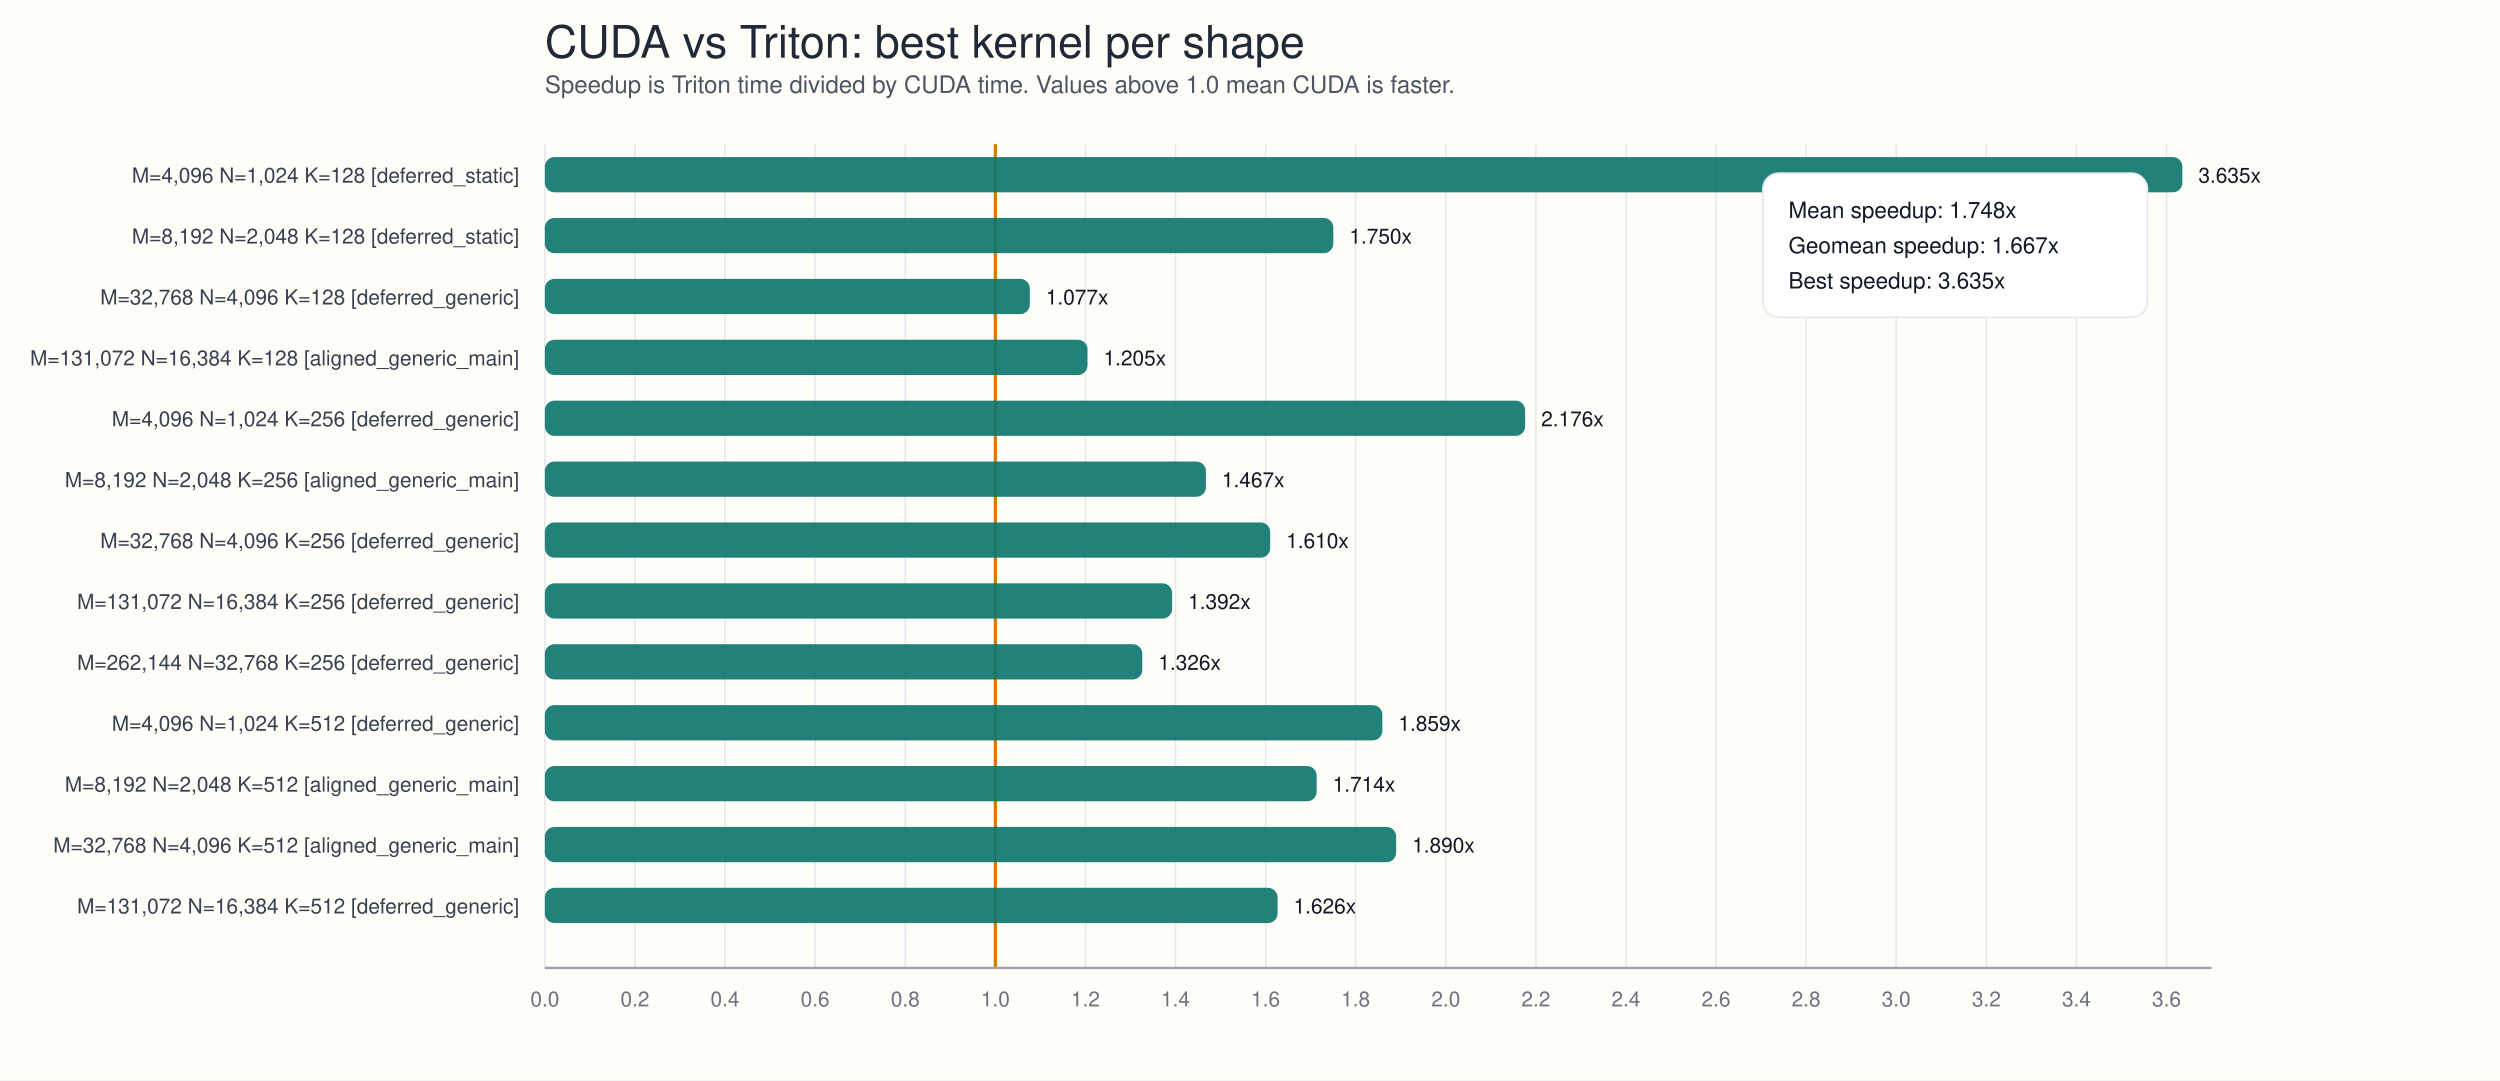
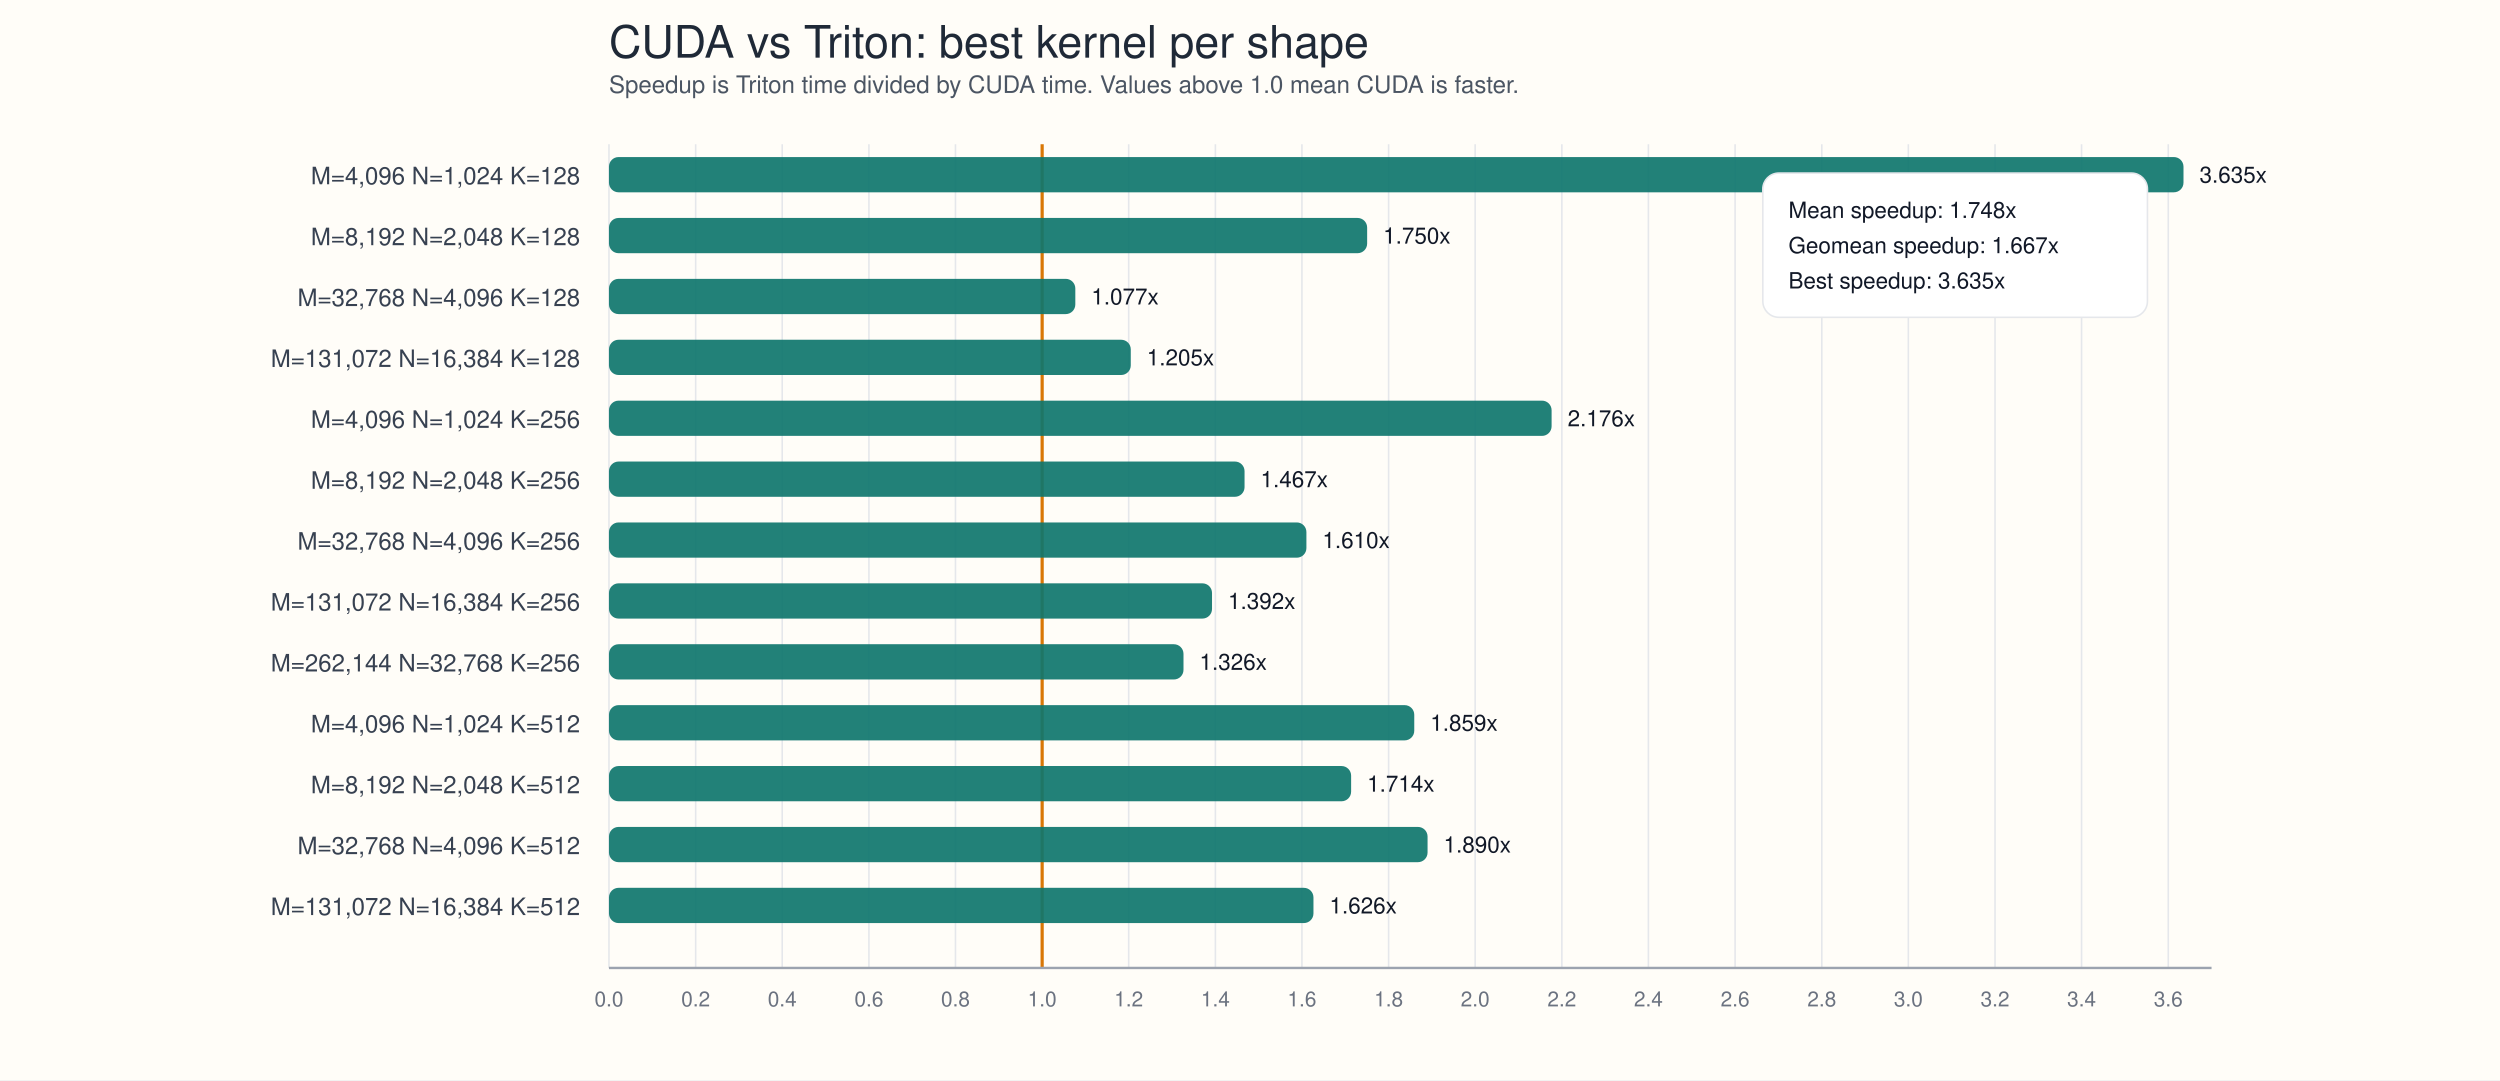
<svg xmlns="http://www.w3.org/2000/svg" width="1560" height="674" viewBox="0 0 1560 674">
  <rect width="100%" height="100%" fill="#fffdf8" />
-   <text x="340" y="36" font-size="28" font-family="Helvetica, Arial, sans-serif" fill="#1f2937">CUDA vs Triton: best kernel per shape</text>
-   <text x="340" y="58" font-size="15" font-family="Helvetica, Arial, sans-serif" fill="#4b5563">Speedup is Triton time divided by CUDA time. Values above 1.0 mean CUDA is faster.</text>
-   <line x1="340.0" y1="90" x2="340.0" y2="604" stroke="#e5e7eb" stroke-width="1" />
-   <text x="340.0" y="628" text-anchor="middle" font-size="13" font-family="Helvetica, Arial, sans-serif" fill="#6b7280">0.0</text>
-   <line x1="396.2" y1="90" x2="396.2" y2="604" stroke="#e5e7eb" stroke-width="1" />
-   <text x="396.2" y="628" text-anchor="middle" font-size="13" font-family="Helvetica, Arial, sans-serif" fill="#6b7280">0.2</text>
-   <line x1="452.4" y1="90" x2="452.4" y2="604" stroke="#e5e7eb" stroke-width="1" />
-   <text x="452.4" y="628" text-anchor="middle" font-size="13" font-family="Helvetica, Arial, sans-serif" fill="#6b7280">0.4</text>
-   <line x1="508.6" y1="90" x2="508.6" y2="604" stroke="#e5e7eb" stroke-width="1" />
-   <text x="508.6" y="628" text-anchor="middle" font-size="13" font-family="Helvetica, Arial, sans-serif" fill="#6b7280">0.6</text>
-   <line x1="564.9" y1="90" x2="564.9" y2="604" stroke="#e5e7eb" stroke-width="1" />
-   <text x="564.9" y="628" text-anchor="middle" font-size="13" font-family="Helvetica, Arial, sans-serif" fill="#6b7280">0.8</text>
-   <line x1="621.1" y1="90" x2="621.1" y2="604" stroke="#d97706" stroke-width="2" />
-   <text x="621.1" y="628" text-anchor="middle" font-size="13" font-family="Helvetica, Arial, sans-serif" fill="#6b7280">1.0</text>
-   <line x1="677.3" y1="90" x2="677.3" y2="604" stroke="#e5e7eb" stroke-width="1" />
-   <text x="677.3" y="628" text-anchor="middle" font-size="13" font-family="Helvetica, Arial, sans-serif" fill="#6b7280">1.2</text>
-   <line x1="733.5" y1="90" x2="733.5" y2="604" stroke="#e5e7eb" stroke-width="1" />
-   <text x="733.5" y="628" text-anchor="middle" font-size="13" font-family="Helvetica, Arial, sans-serif" fill="#6b7280">1.4</text>
-   <line x1="789.7" y1="90" x2="789.7" y2="604" stroke="#e5e7eb" stroke-width="1" />
-   <text x="789.7" y="628" text-anchor="middle" font-size="13" font-family="Helvetica, Arial, sans-serif" fill="#6b7280">1.6</text>
-   <line x1="845.9" y1="90" x2="845.9" y2="604" stroke="#e5e7eb" stroke-width="1" />
-   <text x="845.9" y="628" text-anchor="middle" font-size="13" font-family="Helvetica, Arial, sans-serif" fill="#6b7280">1.8</text>
-   <line x1="902.2" y1="90" x2="902.2" y2="604" stroke="#e5e7eb" stroke-width="1" />
-   <text x="902.2" y="628" text-anchor="middle" font-size="13" font-family="Helvetica, Arial, sans-serif" fill="#6b7280">2.0</text>
-   <line x1="958.4" y1="90" x2="958.4" y2="604" stroke="#e5e7eb" stroke-width="1" />
-   <text x="958.4" y="628" text-anchor="middle" font-size="13" font-family="Helvetica, Arial, sans-serif" fill="#6b7280">2.2</text>
-   <line x1="1014.6" y1="90" x2="1014.6" y2="604" stroke="#e5e7eb" stroke-width="1" />
-   <text x="1014.6" y="628" text-anchor="middle" font-size="13" font-family="Helvetica, Arial, sans-serif" fill="#6b7280">2.4</text>
-   <line x1="1070.8" y1="90" x2="1070.8" y2="604" stroke="#e5e7eb" stroke-width="1" />
-   <text x="1070.8" y="628" text-anchor="middle" font-size="13" font-family="Helvetica, Arial, sans-serif" fill="#6b7280">2.6</text>
-   <line x1="1127.0" y1="90" x2="1127.0" y2="604" stroke="#e5e7eb" stroke-width="1" />
-   <text x="1127.0" y="628" text-anchor="middle" font-size="13" font-family="Helvetica, Arial, sans-serif" fill="#6b7280">2.8</text>
-   <line x1="1183.2" y1="90" x2="1183.2" y2="604" stroke="#e5e7eb" stroke-width="1" />
-   <text x="1183.2" y="628" text-anchor="middle" font-size="13" font-family="Helvetica, Arial, sans-serif" fill="#6b7280">3.0</text>
-   <line x1="1239.5" y1="90" x2="1239.5" y2="604" stroke="#e5e7eb" stroke-width="1" />
-   <text x="1239.5" y="628" text-anchor="middle" font-size="13" font-family="Helvetica, Arial, sans-serif" fill="#6b7280">3.2</text>
-   <line x1="1295.7" y1="90" x2="1295.7" y2="604" stroke="#e5e7eb" stroke-width="1" />
-   <text x="1295.7" y="628" text-anchor="middle" font-size="13" font-family="Helvetica, Arial, sans-serif" fill="#6b7280">3.4</text>
-   <line x1="1351.9" y1="90" x2="1351.9" y2="604" stroke="#e5e7eb" stroke-width="1" />
-   <text x="1351.9" y="628" text-anchor="middle" font-size="13" font-family="Helvetica, Arial, sans-serif" fill="#6b7280">3.6</text>
-   <line x1="340" y1="604" x2="1380" y2="604" stroke="#9ca3af" stroke-width="1.5" />
-   <text x="324" y="114.0" text-anchor="end" font-size="13" font-family="Helvetica, Arial, sans-serif" fill="#374151">M=4,096 N=1,024 K=128  [deferred_static]</text>
-   <rect x="340" y="98.0" width="1021.8" height="22" rx="6" fill="#0f766e" opacity="0.92" />
-   <text x="1371.8" y="114.0" font-size="13" font-family="Helvetica, Arial, sans-serif" fill="#111827">3.635x</text>
-   <text x="324" y="152.0" text-anchor="end" font-size="13" font-family="Helvetica, Arial, sans-serif" fill="#374151">M=8,192 N=2,048 K=128  [deferred_static]</text>
-   <rect x="340" y="136.0" width="492.0" height="22" rx="6" fill="#0f766e" opacity="0.92" />
-   <text x="842.0" y="152.0" font-size="13" font-family="Helvetica, Arial, sans-serif" fill="#111827">1.750x</text>
-   <text x="324" y="190.0" text-anchor="end" font-size="13" font-family="Helvetica, Arial, sans-serif" fill="#374151">M=32,768 N=4,096 K=128  [deferred_generic]</text>
-   <rect x="340" y="174.0" width="302.6" height="22" rx="6" fill="#0f766e" opacity="0.92" />
-   <text x="652.6" y="190.0" font-size="13" font-family="Helvetica, Arial, sans-serif" fill="#111827">1.077x</text>
-   <text x="324" y="228.0" text-anchor="end" font-size="13" font-family="Helvetica, Arial, sans-serif" fill="#374151">M=131,072 N=16,384 K=128  [aligned_generic_main]</text>
-   <rect x="340" y="212.0" width="338.6" height="22" rx="6" fill="#0f766e" opacity="0.92" />
-   <text x="688.6" y="228.0" font-size="13" font-family="Helvetica, Arial, sans-serif" fill="#111827">1.205x</text>
-   <text x="324" y="266.0" text-anchor="end" font-size="13" font-family="Helvetica, Arial, sans-serif" fill="#374151">M=4,096 N=1,024 K=256  [deferred_generic]</text>
-   <rect x="340" y="250.0" width="611.7" height="22" rx="6" fill="#0f766e" opacity="0.92" />
-   <text x="961.7" y="266.0" font-size="13" font-family="Helvetica, Arial, sans-serif" fill="#111827">2.176x</text>
-   <text x="324" y="304.0" text-anchor="end" font-size="13" font-family="Helvetica, Arial, sans-serif" fill="#374151">M=8,192 N=2,048 K=256  [aligned_generic_main]</text>
-   <rect x="340" y="288.0" width="412.5" height="22" rx="6" fill="#0f766e" opacity="0.92" />
-   <text x="762.5" y="304.0" font-size="13" font-family="Helvetica, Arial, sans-serif" fill="#111827">1.467x</text>
-   <text x="324" y="342.0" text-anchor="end" font-size="13" font-family="Helvetica, Arial, sans-serif" fill="#374151">M=32,768 N=4,096 K=256  [deferred_generic]</text>
-   <rect x="340" y="326.0" width="452.6" height="22" rx="6" fill="#0f766e" opacity="0.92" />
-   <text x="802.6" y="342.0" font-size="13" font-family="Helvetica, Arial, sans-serif" fill="#111827">1.610x</text>
-   <text x="324" y="380.0" text-anchor="end" font-size="13" font-family="Helvetica, Arial, sans-serif" fill="#374151">M=131,072 N=16,384 K=256  [deferred_generic]</text>
-   <rect x="340" y="364.0" width="391.4" height="22" rx="6" fill="#0f766e" opacity="0.92" />
-   <text x="741.4" y="380.0" font-size="13" font-family="Helvetica, Arial, sans-serif" fill="#111827">1.392x</text>
-   <text x="324" y="418.0" text-anchor="end" font-size="13" font-family="Helvetica, Arial, sans-serif" fill="#374151">M=262,144 N=32,768 K=256  [deferred_generic]</text>
-   <rect x="340" y="402.0" width="372.8" height="22" rx="6" fill="#0f766e" opacity="0.92" />
-   <text x="722.8" y="418.0" font-size="13" font-family="Helvetica, Arial, sans-serif" fill="#111827">1.326x</text>
-   <text x="324" y="456.0" text-anchor="end" font-size="13" font-family="Helvetica, Arial, sans-serif" fill="#374151">M=4,096 N=1,024 K=512  [deferred_generic]</text>
-   <rect x="340" y="440.0" width="522.6" height="22" rx="6" fill="#0f766e" opacity="0.92" />
-   <text x="872.6" y="456.0" font-size="13" font-family="Helvetica, Arial, sans-serif" fill="#111827">1.859x</text>
-   <text x="324" y="494.0" text-anchor="end" font-size="13" font-family="Helvetica, Arial, sans-serif" fill="#374151">M=8,192 N=2,048 K=512  [aligned_generic_main]</text>
-   <rect x="340" y="478.0" width="481.6" height="22" rx="6" fill="#0f766e" opacity="0.92" />
-   <text x="831.6" y="494.0" font-size="13" font-family="Helvetica, Arial, sans-serif" fill="#111827">1.714x</text>
-   <text x="324" y="532.0" text-anchor="end" font-size="13" font-family="Helvetica, Arial, sans-serif" fill="#374151">M=32,768 N=4,096 K=512  [aligned_generic_main]</text>
-   <rect x="340" y="516.0" width="531.2" height="22" rx="6" fill="#0f766e" opacity="0.92" />
-   <text x="881.2" y="532.0" font-size="13" font-family="Helvetica, Arial, sans-serif" fill="#111827">1.890x</text>
-   <text x="324" y="570.0" text-anchor="end" font-size="13" font-family="Helvetica, Arial, sans-serif" fill="#374151">M=131,072 N=16,384 K=512  [deferred_generic]</text>
-   <rect x="340" y="554.0" width="457.2" height="22" rx="6" fill="#0f766e" opacity="0.92" />
-   <text x="807.2" y="570.0" font-size="13" font-family="Helvetica, Arial, sans-serif" fill="#111827">1.626x</text>
+   <text x="380" y="36" font-size="28" font-family="Helvetica, Arial, sans-serif" fill="#1f2937">CUDA vs Triton: best kernel per shape</text>
+   <text x="380" y="58" font-size="15" font-family="Helvetica, Arial, sans-serif" fill="#4b5563">Speedup is Triton time divided by CUDA time. Values above 1.0 mean CUDA is faster.</text>
+   <line x1="380.0" y1="90" x2="380.0" y2="604" stroke="#e5e7eb" stroke-width="1" />
+   <text x="380.0" y="628" text-anchor="middle" font-size="13" font-family="Helvetica, Arial, sans-serif" fill="#6b7280">0.0</text>
+   <line x1="434.1" y1="90" x2="434.1" y2="604" stroke="#e5e7eb" stroke-width="1" />
+   <text x="434.1" y="628" text-anchor="middle" font-size="13" font-family="Helvetica, Arial, sans-serif" fill="#6b7280">0.2</text>
+   <line x1="488.1" y1="90" x2="488.1" y2="604" stroke="#e5e7eb" stroke-width="1" />
+   <text x="488.1" y="628" text-anchor="middle" font-size="13" font-family="Helvetica, Arial, sans-serif" fill="#6b7280">0.4</text>
+   <line x1="542.2" y1="90" x2="542.2" y2="604" stroke="#e5e7eb" stroke-width="1" />
+   <text x="542.2" y="628" text-anchor="middle" font-size="13" font-family="Helvetica, Arial, sans-serif" fill="#6b7280">0.6</text>
+   <line x1="596.2" y1="90" x2="596.2" y2="604" stroke="#e5e7eb" stroke-width="1" />
+   <text x="596.2" y="628" text-anchor="middle" font-size="13" font-family="Helvetica, Arial, sans-serif" fill="#6b7280">0.8</text>
+   <line x1="650.3" y1="90" x2="650.3" y2="604" stroke="#d97706" stroke-width="2" />
+   <text x="650.3" y="628" text-anchor="middle" font-size="13" font-family="Helvetica, Arial, sans-serif" fill="#6b7280">1.0</text>
+   <line x1="704.3" y1="90" x2="704.3" y2="604" stroke="#e5e7eb" stroke-width="1" />
+   <text x="704.3" y="628" text-anchor="middle" font-size="13" font-family="Helvetica, Arial, sans-serif" fill="#6b7280">1.2</text>
+   <line x1="758.4" y1="90" x2="758.4" y2="604" stroke="#e5e7eb" stroke-width="1" />
+   <text x="758.4" y="628" text-anchor="middle" font-size="13" font-family="Helvetica, Arial, sans-serif" fill="#6b7280">1.4</text>
+   <line x1="812.4" y1="90" x2="812.4" y2="604" stroke="#e5e7eb" stroke-width="1" />
+   <text x="812.4" y="628" text-anchor="middle" font-size="13" font-family="Helvetica, Arial, sans-serif" fill="#6b7280">1.6</text>
+   <line x1="866.5" y1="90" x2="866.5" y2="604" stroke="#e5e7eb" stroke-width="1" />
+   <text x="866.5" y="628" text-anchor="middle" font-size="13" font-family="Helvetica, Arial, sans-serif" fill="#6b7280">1.8</text>
+   <line x1="920.5" y1="90" x2="920.5" y2="604" stroke="#e5e7eb" stroke-width="1" />
+   <text x="920.5" y="628" text-anchor="middle" font-size="13" font-family="Helvetica, Arial, sans-serif" fill="#6b7280">2.0</text>
+   <line x1="974.6" y1="90" x2="974.6" y2="604" stroke="#e5e7eb" stroke-width="1" />
+   <text x="974.6" y="628" text-anchor="middle" font-size="13" font-family="Helvetica, Arial, sans-serif" fill="#6b7280">2.2</text>
+   <line x1="1028.6" y1="90" x2="1028.6" y2="604" stroke="#e5e7eb" stroke-width="1" />
+   <text x="1028.6" y="628" text-anchor="middle" font-size="13" font-family="Helvetica, Arial, sans-serif" fill="#6b7280">2.4</text>
+   <line x1="1082.7" y1="90" x2="1082.7" y2="604" stroke="#e5e7eb" stroke-width="1" />
+   <text x="1082.7" y="628" text-anchor="middle" font-size="13" font-family="Helvetica, Arial, sans-serif" fill="#6b7280">2.6</text>
+   <line x1="1136.8" y1="90" x2="1136.8" y2="604" stroke="#e5e7eb" stroke-width="1" />
+   <text x="1136.8" y="628" text-anchor="middle" font-size="13" font-family="Helvetica, Arial, sans-serif" fill="#6b7280">2.8</text>
+   <line x1="1190.8" y1="90" x2="1190.8" y2="604" stroke="#e5e7eb" stroke-width="1" />
+   <text x="1190.8" y="628" text-anchor="middle" font-size="13" font-family="Helvetica, Arial, sans-serif" fill="#6b7280">3.0</text>
+   <line x1="1244.9" y1="90" x2="1244.9" y2="604" stroke="#e5e7eb" stroke-width="1" />
+   <text x="1244.9" y="628" text-anchor="middle" font-size="13" font-family="Helvetica, Arial, sans-serif" fill="#6b7280">3.2</text>
+   <line x1="1298.9" y1="90" x2="1298.9" y2="604" stroke="#e5e7eb" stroke-width="1" />
+   <text x="1298.9" y="628" text-anchor="middle" font-size="13" font-family="Helvetica, Arial, sans-serif" fill="#6b7280">3.4</text>
+   <line x1="1353.0" y1="90" x2="1353.0" y2="604" stroke="#e5e7eb" stroke-width="1" />
+   <text x="1353.0" y="628" text-anchor="middle" font-size="13" font-family="Helvetica, Arial, sans-serif" fill="#6b7280">3.6</text>
+   <line x1="380" y1="604" x2="1380" y2="604" stroke="#9ca3af" stroke-width="1.5" />
+   <text x="362" y="115.0" text-anchor="end" font-size="15" font-family="Helvetica, Arial, sans-serif" fill="#374151">M=4,096 N=1,024 K=128</text>
+   <rect x="380" y="98.0" width="982.5" height="22" rx="6" fill="#0f766e" opacity="0.92" />
+   <text x="1372.5" y="114.0" font-size="14" font-family="Helvetica, Arial, sans-serif" fill="#111827">3.635x</text>
+   <text x="362" y="153.0" text-anchor="end" font-size="15" font-family="Helvetica, Arial, sans-serif" fill="#374151">M=8,192 N=2,048 K=128</text>
+   <rect x="380" y="136.0" width="473.1" height="22" rx="6" fill="#0f766e" opacity="0.92" />
+   <text x="863.1" y="152.0" font-size="14" font-family="Helvetica, Arial, sans-serif" fill="#111827">1.750x</text>
+   <text x="362" y="191.0" text-anchor="end" font-size="15" font-family="Helvetica, Arial, sans-serif" fill="#374151">M=32,768 N=4,096 K=128</text>
+   <rect x="380" y="174.0" width="291.0" height="22" rx="6" fill="#0f766e" opacity="0.92" />
+   <text x="681.0" y="190.0" font-size="14" font-family="Helvetica, Arial, sans-serif" fill="#111827">1.077x</text>
+   <text x="362" y="229.0" text-anchor="end" font-size="15" font-family="Helvetica, Arial, sans-serif" fill="#374151">M=131,072 N=16,384 K=128</text>
+   <rect x="380" y="212.0" width="325.6" height="22" rx="6" fill="#0f766e" opacity="0.92" />
+   <text x="715.6" y="228.0" font-size="14" font-family="Helvetica, Arial, sans-serif" fill="#111827">1.205x</text>
+   <text x="362" y="267.0" text-anchor="end" font-size="15" font-family="Helvetica, Arial, sans-serif" fill="#374151">M=4,096 N=1,024 K=256</text>
+   <rect x="380" y="250.0" width="588.2" height="22" rx="6" fill="#0f766e" opacity="0.92" />
+   <text x="978.2" y="266.0" font-size="14" font-family="Helvetica, Arial, sans-serif" fill="#111827">2.176x</text>
+   <text x="362" y="305.0" text-anchor="end" font-size="15" font-family="Helvetica, Arial, sans-serif" fill="#374151">M=8,192 N=2,048 K=256</text>
+   <rect x="380" y="288.0" width="396.6" height="22" rx="6" fill="#0f766e" opacity="0.92" />
+   <text x="786.6" y="304.0" font-size="14" font-family="Helvetica, Arial, sans-serif" fill="#111827">1.467x</text>
+   <text x="362" y="343.0" text-anchor="end" font-size="15" font-family="Helvetica, Arial, sans-serif" fill="#374151">M=32,768 N=4,096 K=256</text>
+   <rect x="380" y="326.0" width="435.2" height="22" rx="6" fill="#0f766e" opacity="0.92" />
+   <text x="825.2" y="342.0" font-size="14" font-family="Helvetica, Arial, sans-serif" fill="#111827">1.610x</text>
+   <text x="362" y="381.0" text-anchor="end" font-size="15" font-family="Helvetica, Arial, sans-serif" fill="#374151">M=131,072 N=16,384 K=256</text>
+   <rect x="380" y="364.0" width="376.3" height="22" rx="6" fill="#0f766e" opacity="0.92" />
+   <text x="766.3" y="380.0" font-size="14" font-family="Helvetica, Arial, sans-serif" fill="#111827">1.392x</text>
+   <text x="362" y="419.0" text-anchor="end" font-size="15" font-family="Helvetica, Arial, sans-serif" fill="#374151">M=262,144 N=32,768 K=256</text>
+   <rect x="380" y="402.0" width="358.5" height="22" rx="6" fill="#0f766e" opacity="0.92" />
+   <text x="748.5" y="418.0" font-size="14" font-family="Helvetica, Arial, sans-serif" fill="#111827">1.326x</text>
+   <text x="362" y="457.0" text-anchor="end" font-size="15" font-family="Helvetica, Arial, sans-serif" fill="#374151">M=4,096 N=1,024 K=512</text>
+   <rect x="380" y="440.0" width="502.5" height="22" rx="6" fill="#0f766e" opacity="0.92" />
+   <text x="892.5" y="456.0" font-size="14" font-family="Helvetica, Arial, sans-serif" fill="#111827">1.859x</text>
+   <text x="362" y="495.0" text-anchor="end" font-size="15" font-family="Helvetica, Arial, sans-serif" fill="#374151">M=8,192 N=2,048 K=512</text>
+   <rect x="380" y="478.0" width="463.1" height="22" rx="6" fill="#0f766e" opacity="0.92" />
+   <text x="853.1" y="494.0" font-size="14" font-family="Helvetica, Arial, sans-serif" fill="#111827">1.714x</text>
+   <text x="362" y="533.0" text-anchor="end" font-size="15" font-family="Helvetica, Arial, sans-serif" fill="#374151">M=32,768 N=4,096 K=512</text>
+   <rect x="380" y="516.0" width="510.8" height="22" rx="6" fill="#0f766e" opacity="0.92" />
+   <text x="900.8" y="532.0" font-size="14" font-family="Helvetica, Arial, sans-serif" fill="#111827">1.890x</text>
+   <text x="362" y="571.0" text-anchor="end" font-size="15" font-family="Helvetica, Arial, sans-serif" fill="#374151">M=131,072 N=16,384 K=512</text>
+   <rect x="380" y="554.0" width="439.6" height="22" rx="6" fill="#0f766e" opacity="0.92" />
+   <text x="829.6" y="570.0" font-size="14" font-family="Helvetica, Arial, sans-serif" fill="#111827">1.626x</text>
  <rect x="1100" y="108" width="240" height="90" rx="10" fill="#ffffff" stroke="#e5e7eb" />
  <text x="1116" y="136" font-size="14" font-family="Helvetica, Arial, sans-serif" fill="#111827">Mean speedup: 1.748x</text>
  <text x="1116" y="158" font-size="14" font-family="Helvetica, Arial, sans-serif" fill="#111827">Geomean speedup: 1.667x</text>
  <text x="1116" y="180" font-size="14" font-family="Helvetica, Arial, sans-serif" fill="#111827">Best speedup: 3.635x</text>
</svg>
